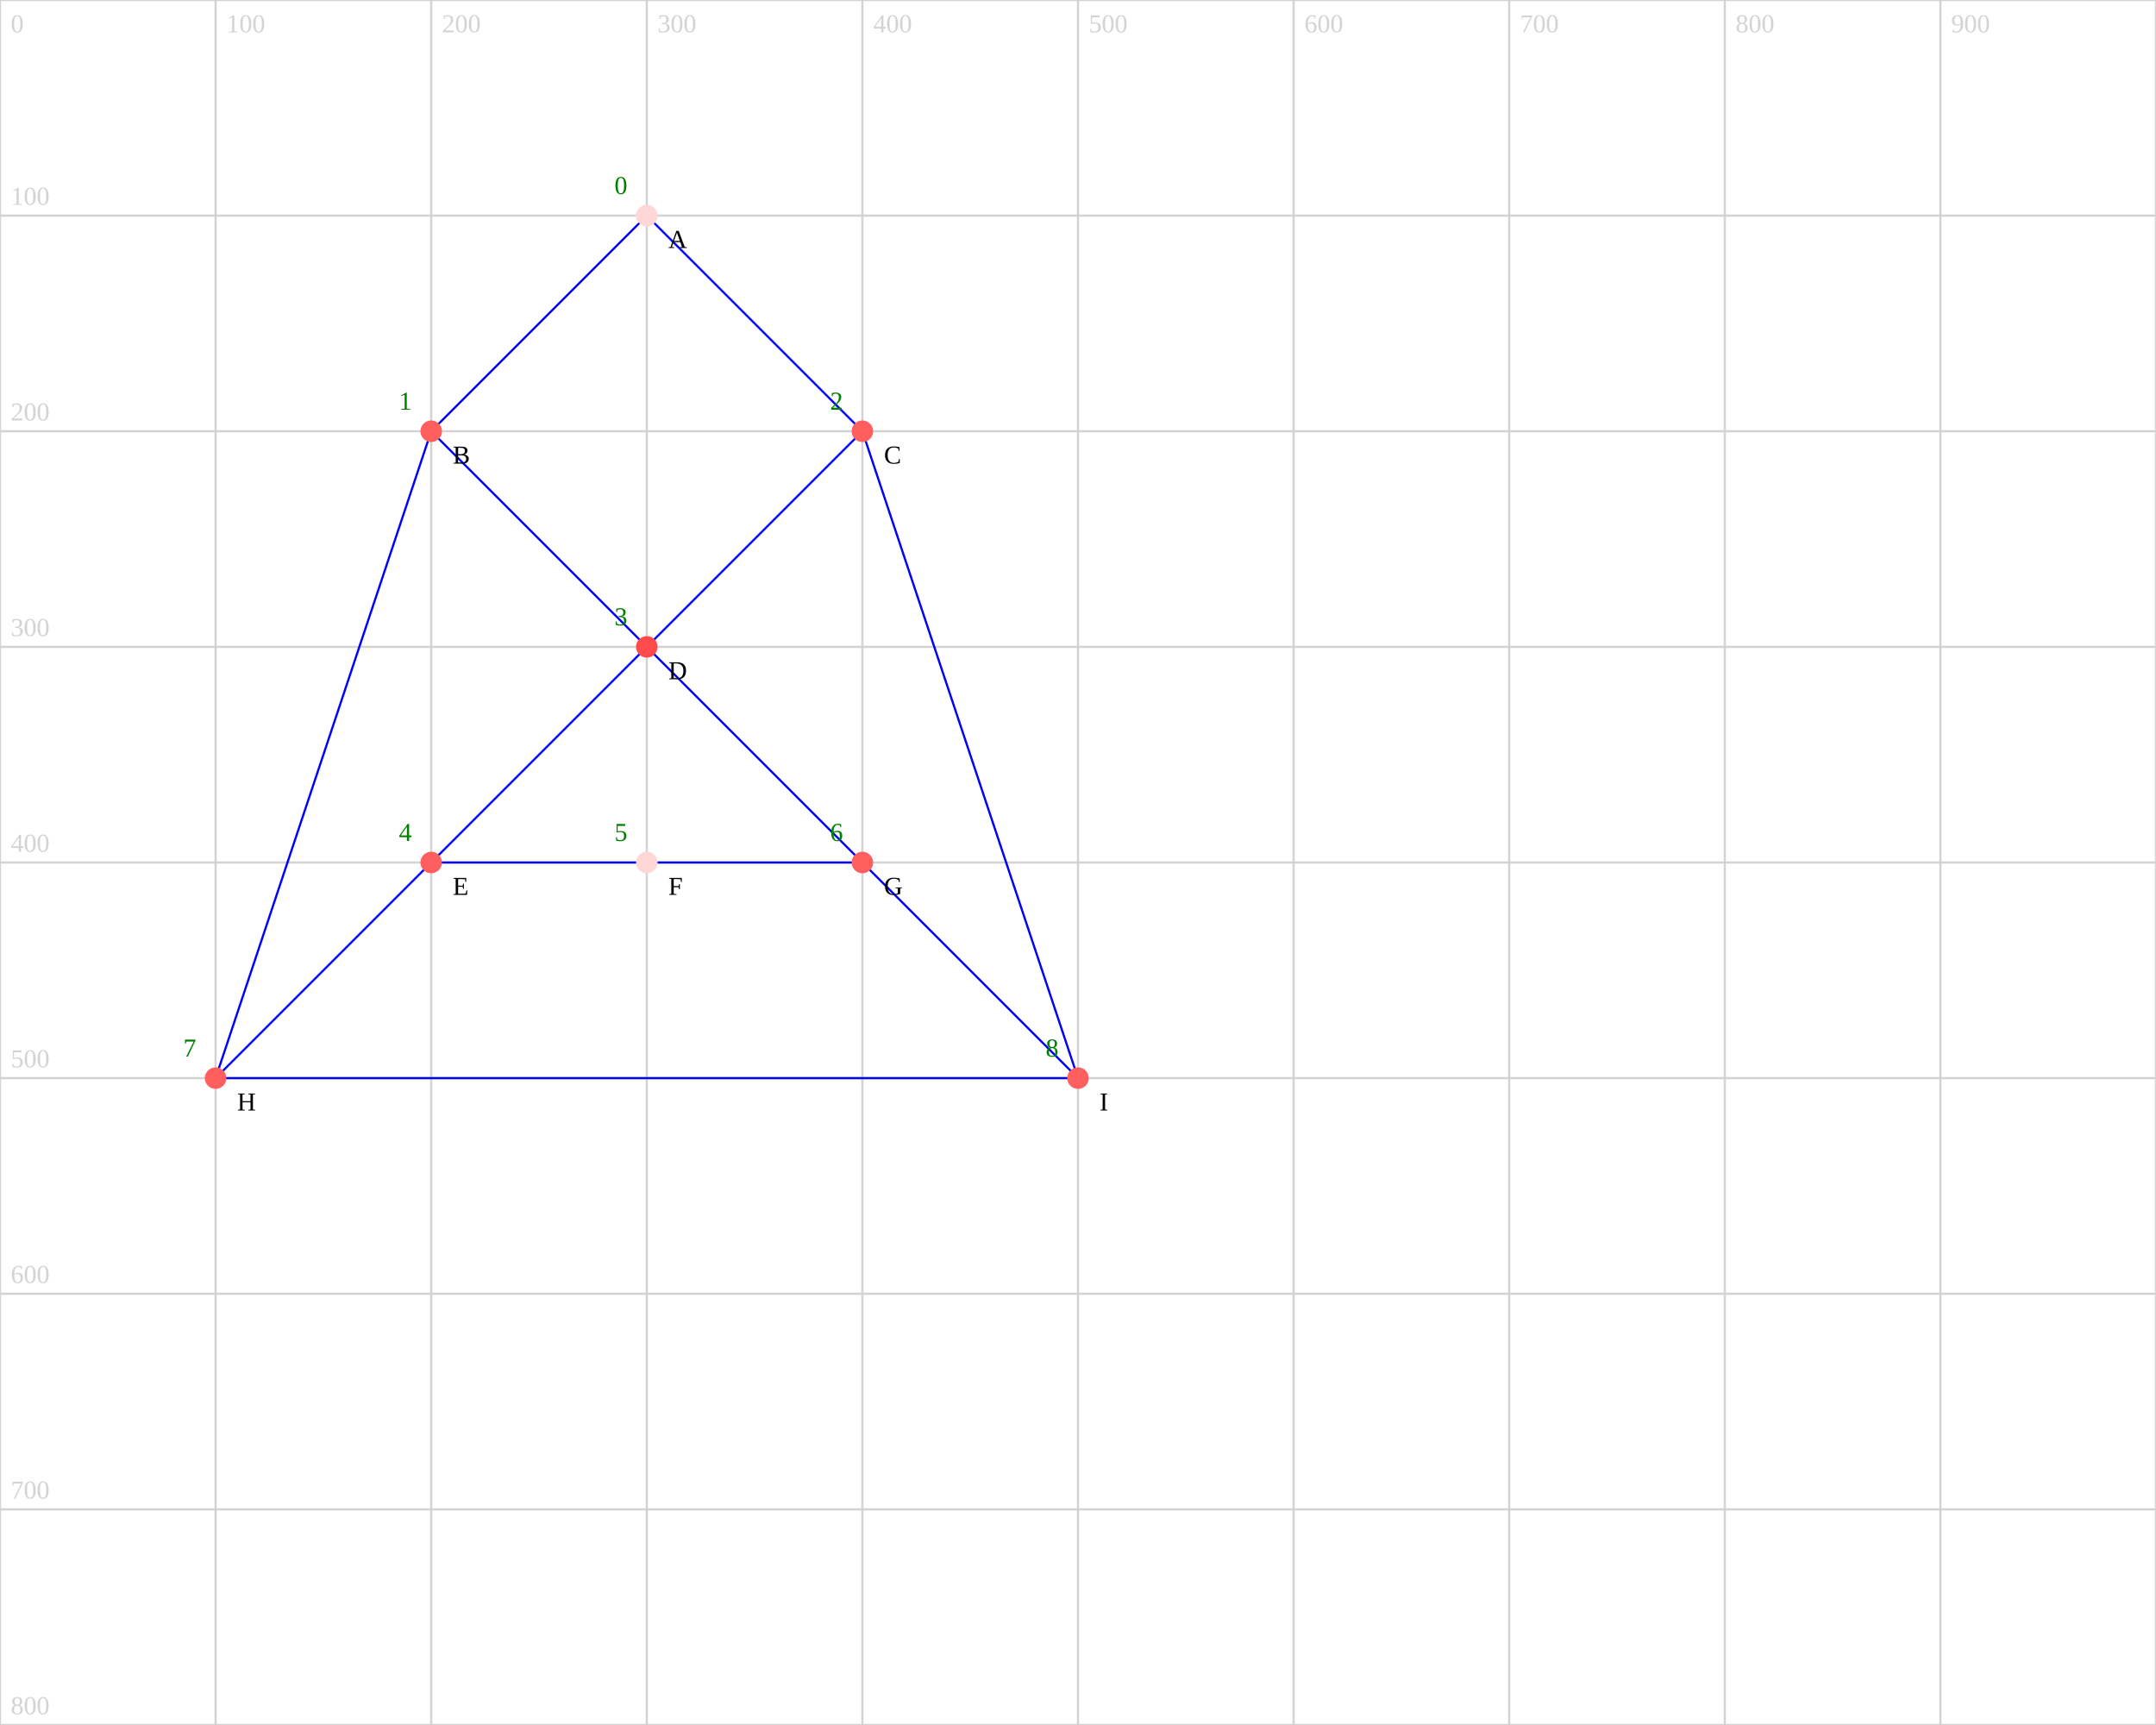
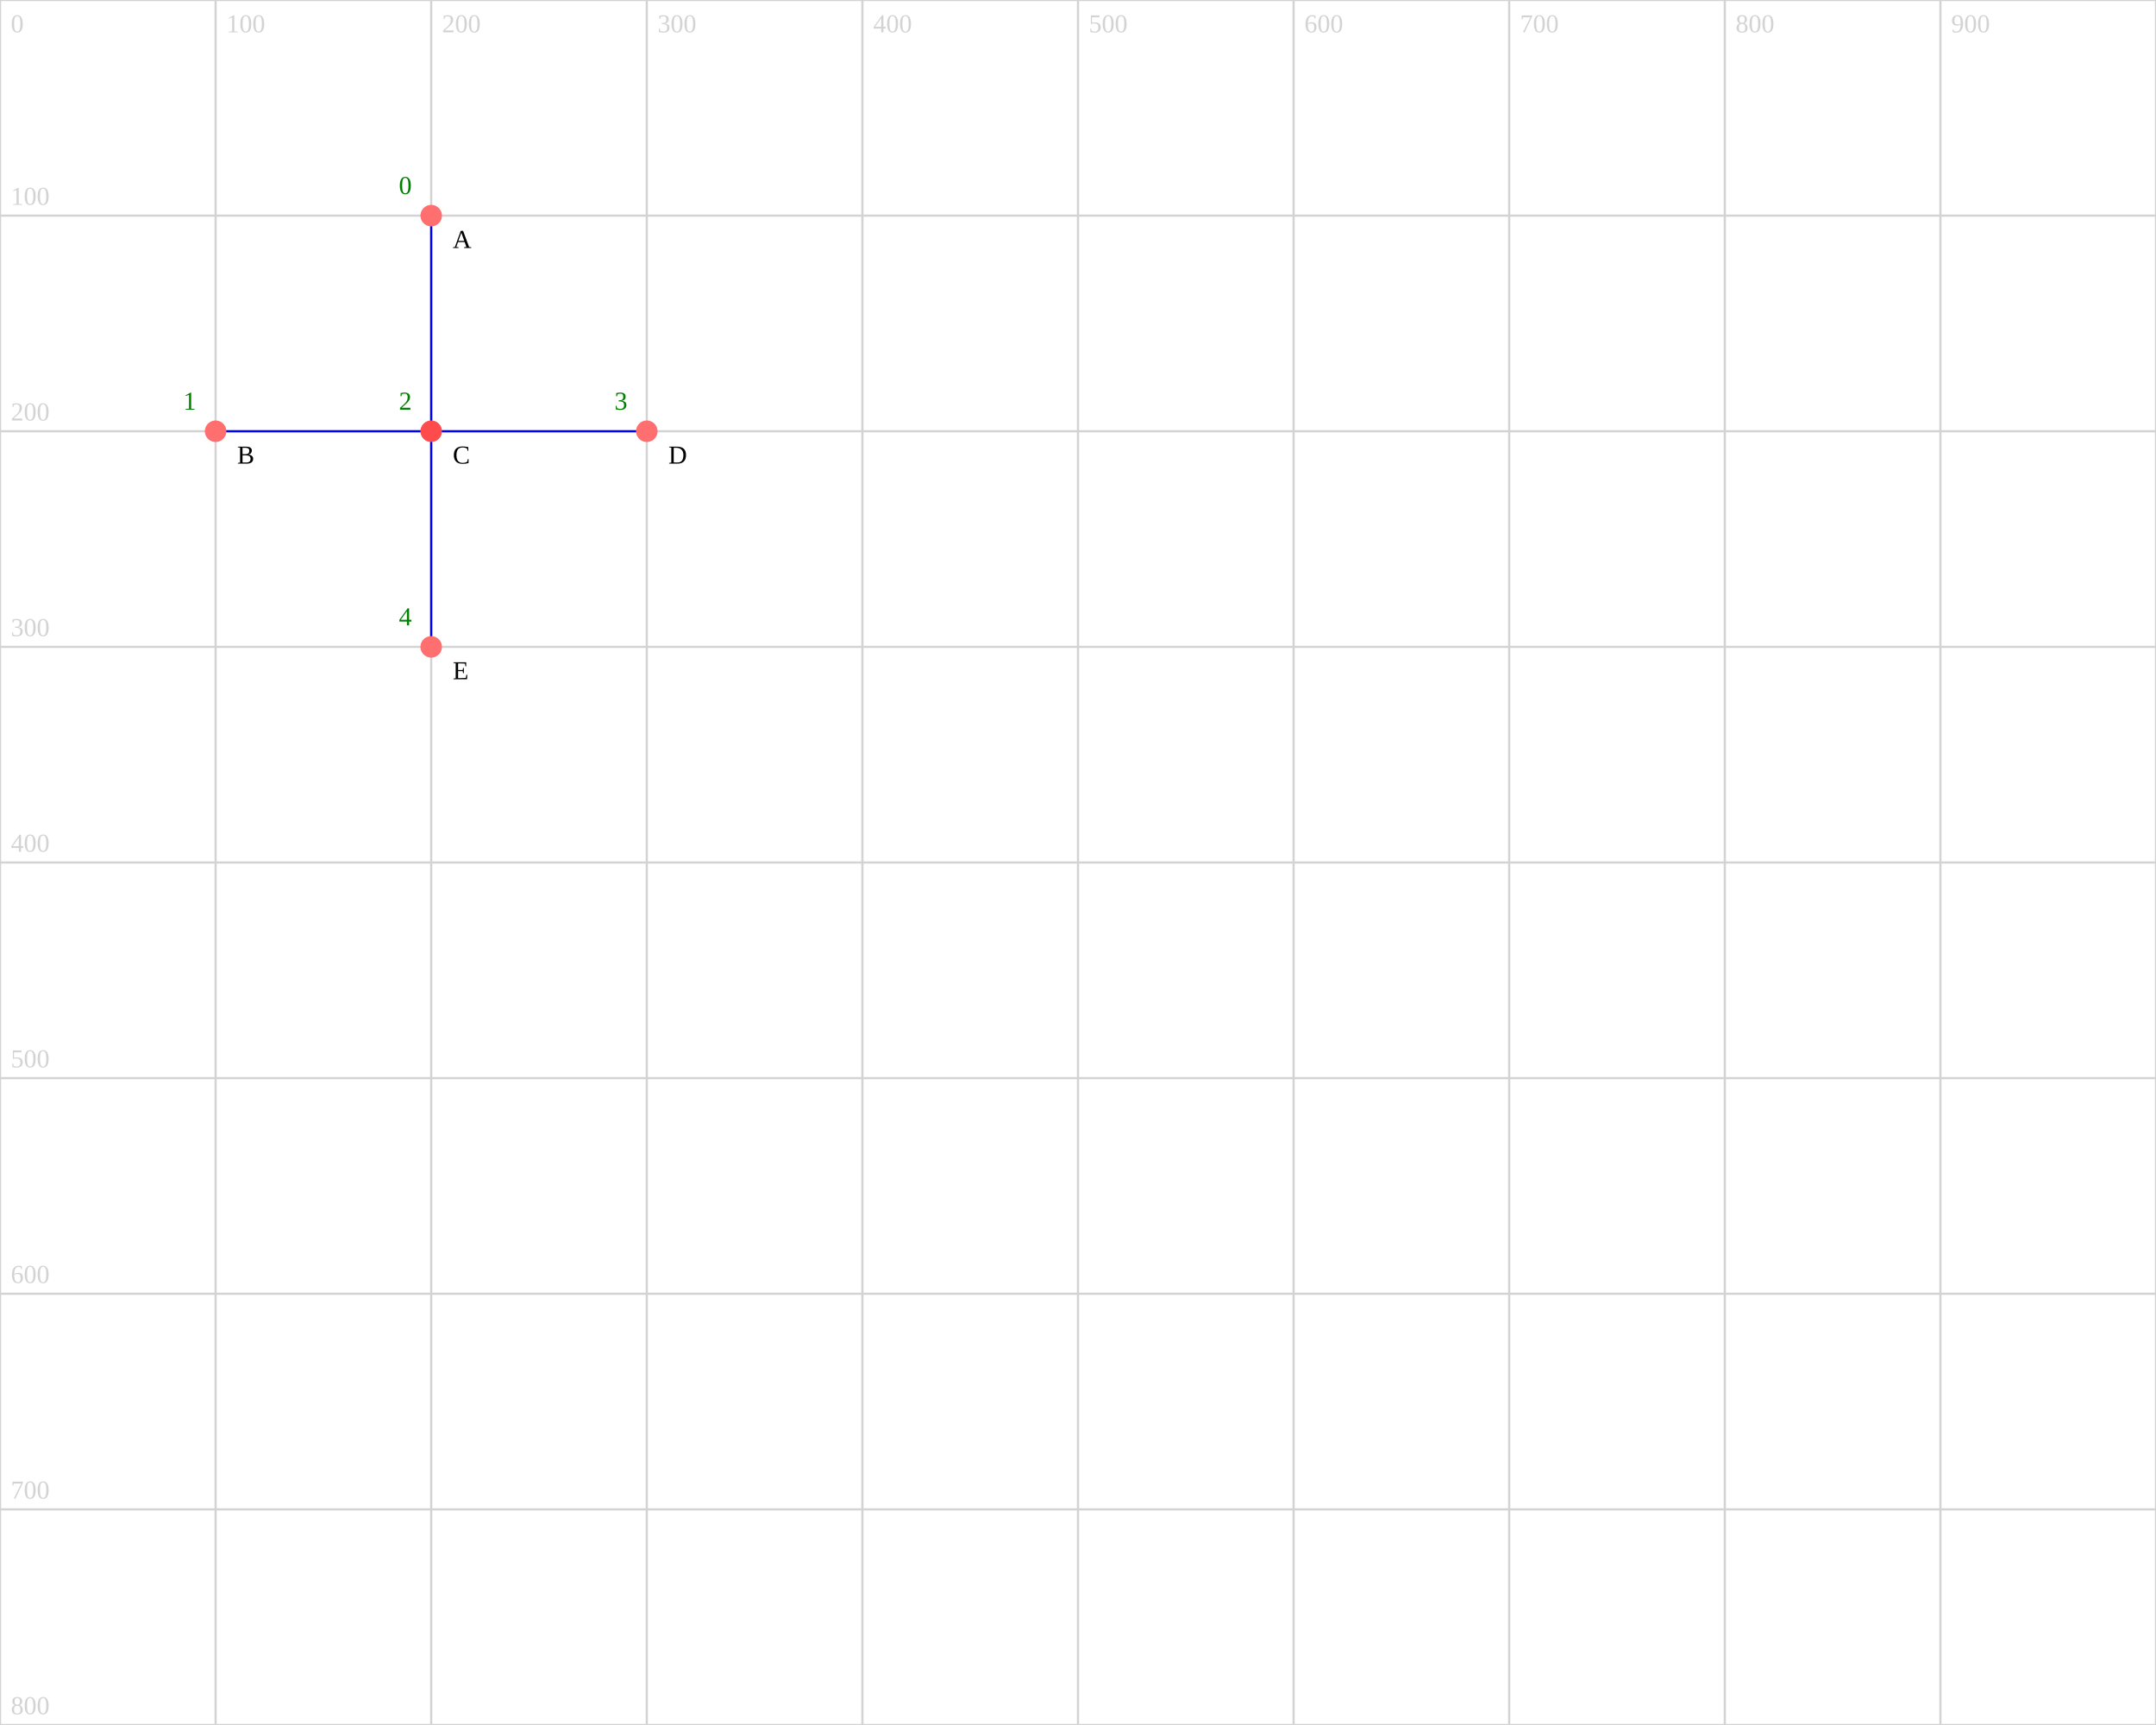
<svg xmlns="http://www.w3.org/2000/svg" version="1.1" width="1000" height="800">
  <line x1="0" y1="0" x2="1000" y2="0" stroke="lightgrey" />
  <text x="5" y="-5" fill="lightgrey">0</text>
  <line x1="0" y1="100" x2="1000" y2="100" stroke="lightgrey" />
  <text x="5" y="95" fill="lightgrey">100</text>
  <line x1="0" y1="200" x2="1000" y2="200" stroke="lightgrey" />
  <text x="5" y="195" fill="lightgrey">200</text>
  <line x1="0" y1="300" x2="1000" y2="300" stroke="lightgrey" />
  <text x="5" y="295" fill="lightgrey">300</text>
  <line x1="0" y1="400" x2="1000" y2="400" stroke="lightgrey" />
  <text x="5" y="395" fill="lightgrey">400</text>
  <line x1="0" y1="500" x2="1000" y2="500" stroke="lightgrey" />
  <text x="5" y="495" fill="lightgrey">500</text>
  <line x1="0" y1="600" x2="1000" y2="600" stroke="lightgrey" />
  <text x="5" y="595" fill="lightgrey">600</text>
  <line x1="0" y1="700" x2="1000" y2="700" stroke="lightgrey" />
  <text x="5" y="695" fill="lightgrey">700</text>
  <line x1="0" y1="800" x2="1000" y2="800" stroke="lightgrey" />
  <text x="5" y="795" fill="lightgrey">800</text>
  <line x1="0" y1="0" x2="0" y2="800" stroke="lightgrey" />
  <text x="5" y="15" fill="lightgrey">0</text>
  <line x1="100" y1="0" x2="100" y2="800" stroke="lightgrey" />
  <text x="105" y="15" fill="lightgrey">100</text>
  <line x1="200" y1="0" x2="200" y2="800" stroke="lightgrey" />
  <text x="205" y="15" fill="lightgrey">200</text>
  <line x1="300" y1="0" x2="300" y2="800" stroke="lightgrey" />
  <text x="305" y="15" fill="lightgrey">300</text>
  <line x1="400" y1="0" x2="400" y2="800" stroke="lightgrey" />
  <text x="405" y="15" fill="lightgrey">400</text>
  <line x1="500" y1="0" x2="500" y2="800" stroke="lightgrey" />
  <text x="505" y="15" fill="lightgrey">500</text>
  <line x1="600" y1="0" x2="600" y2="800" stroke="lightgrey" />
  <text x="605" y="15" fill="lightgrey">600</text>
  <line x1="700" y1="0" x2="700" y2="800" stroke="lightgrey" />
  <text x="705" y="15" fill="lightgrey">700</text>
  <line x1="800" y1="0" x2="800" y2="800" stroke="lightgrey" />
  <text x="805" y="15" fill="lightgrey">800</text>
  <line x1="900" y1="0" x2="900" y2="800" stroke="lightgrey" />
  <text x="905" y="15" fill="lightgrey">900</text>
  <line x1="1000" y1="0" x2="1000" y2="800" stroke="lightgrey" />
  <text x="1005" y="15" fill="lightgrey">1000</text>
-   <line x1="300" y1="100" x2="200" y2="200" stroke="blue" />
-   <line x1="300" y1="100" x2="400" y2="200" stroke="blue" />
-   <line x1="200" y1="200" x2="300" y2="300" stroke="blue" />
-   <line x1="400" y1="200" x2="300" y2="300" stroke="blue" />
-   <line x1="300" y1="300" x2="200" y2="400" stroke="blue" />
-   <line x1="300" y1="300" x2="400" y2="400" stroke="blue" />
-   <line x1="200" y1="200" x2="100" y2="500" stroke="blue" />
-   <line x1="400" y1="200" x2="500" y2="500" stroke="blue" />
-   <line x1="200" y1="400" x2="300" y2="400" stroke="blue" />
-   <line x1="300" y1="400" x2="400" y2="400" stroke="blue" />
-   <line x1="400" y1="400" x2="500" y2="500" stroke="blue" />
-   <line x1="200" y1="400" x2="100" y2="500" stroke="blue" />
-   <line x1="100" y1="500" x2="500" y2="500" stroke="blue" />
-   <circle cx="300" cy="100" r="5" fill="rgb(255,215,215)" />
-   <text x="310" y="115" fill="black">A</text>
-   <text x="285" y="90" fill="green">0</text>
-   <circle cx="200" cy="200" r="5" fill="rgb(255,95,95)" />
-   <text x="210" y="215" fill="black">B</text>
-   <text x="185" y="190" fill="green">1</text>
-   <circle cx="400" cy="200" r="5" fill="rgb(255,95,95)" />
-   <text x="410" y="215" fill="black">C</text>
-   <text x="385" y="190" fill="green">2</text>
-   <circle cx="300" cy="300" r="5" fill="rgb(255,75,75)" />
-   <text x="310" y="315" fill="black">D</text>
-   <text x="285" y="290" fill="green">3</text>
-   <circle cx="200" cy="400" r="5" fill="rgb(255,95,95)" />
-   <text x="210" y="415" fill="black">E</text>
-   <text x="185" y="390" fill="green">4</text>
-   <circle cx="300" cy="400" r="5" fill="rgb(255,215,215)" />
-   <text x="310" y="415" fill="black">F</text>
-   <text x="285" y="390" fill="green">5</text>
-   <circle cx="400" cy="400" r="5" fill="rgb(255,95,95)" />
-   <text x="410" y="415" fill="black">G</text>
-   <text x="385" y="390" fill="green">6</text>
-   <circle cx="100" cy="500" r="5" fill="rgb(255,95,95)" />
-   <text x="110" y="515" fill="black">H</text>
-   <text x="85" y="490" fill="green">7</text>
-   <circle cx="500" cy="500" r="5" fill="rgb(255,95,95)" />
-   <text x="510" y="515" fill="black">I</text>
-   <text x="485" y="490" fill="green">8</text>
+   <line x1="200" y1="100" x2="200" y2="200" stroke="blue" />
+   <line x1="100" y1="200" x2="200" y2="200" stroke="blue" />
+   <line x1="200" y1="200" x2="300" y2="200" stroke="blue" />
+   <line x1="200" y1="200" x2="200" y2="300" stroke="blue" />
+   <circle cx="200" cy="100" r="5" fill="rgb(255,111,111)" />
+   <text x="210" y="115" fill="black">A</text>
+   <text x="185" y="90" fill="green">0</text>
+   <circle cx="100" cy="200" r="5" fill="rgb(255,111,111)" />
+   <text x="110" y="215" fill="black">B</text>
+   <text x="85" y="190" fill="green">1</text>
+   <circle cx="200" cy="200" r="5" fill="rgb(255,75,75)" />
+   <text x="210" y="215" fill="black">C</text>
+   <text x="185" y="190" fill="green">2</text>
+   <circle cx="300" cy="200" r="5" fill="rgb(255,111,111)" />
+   <text x="310" y="215" fill="black">D</text>
+   <text x="285" y="190" fill="green">3</text>
+   <circle cx="200" cy="300" r="5" fill="rgb(255,111,111)" />
+   <text x="210" y="315" fill="black">E</text>
+   <text x="185" y="290" fill="green">4</text>
</svg>
